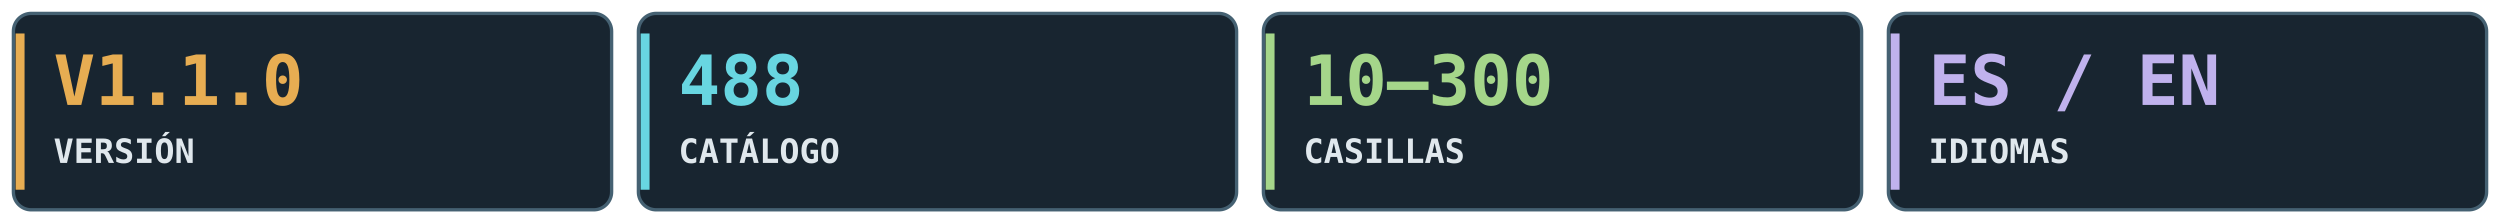
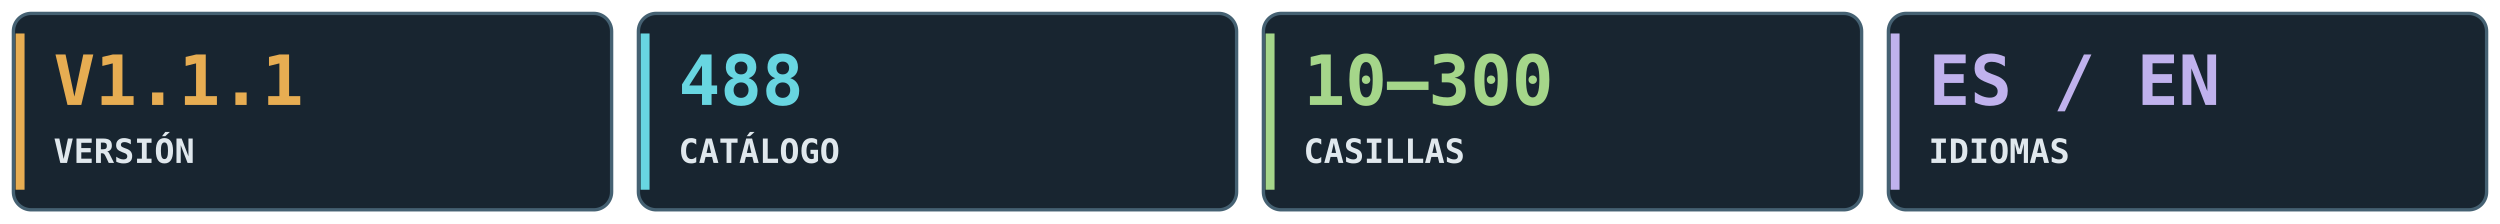
- <svg xmlns="http://www.w3.org/2000/svg" width="1120" height="100" viewBox="0 0 1120 100" role="img" aria-label="Versión 1.1.0, 488 entradas del catálogo, 10 a 300 casillas, español e inglés">
+ <svg xmlns="http://www.w3.org/2000/svg" width="1120" height="100" viewBox="0 0 1120 100" role="img" aria-label="Versión 1.1.1, 488 entradas del catálogo, 10 a 300 casillas, español e inglés">
  <g font-family="ui-monospace, SFMono-Regular, Consolas, monospace" font-weight="700">
    <g>
      <rect x="6" y="6" width="268" height="88" rx="8" fill="#182530" stroke="#456172" stroke-width="1.5" />
      <path d="M9 15v70" stroke="#e7ad52" stroke-width="4" />
-       <text x="24" y="47" fill="#e7ad52" font-size="31">V1.1.0</text>
+       <text x="24" y="47" fill="#e7ad52" font-size="31">V1.1.1</text>
      <text x="24" y="73" fill="#e0e8ed" font-size="15">VERSIÓN</text>
    </g>
    <g>
      <rect x="286" y="6" width="268" height="88" rx="8" fill="#182530" stroke="#456172" stroke-width="1.5" />
      <path d="M289 15v70" stroke="#68d6e1" stroke-width="4" />
      <text x="304" y="47" fill="#68d6e1" font-size="31">488</text>
      <text x="304" y="73" fill="#e0e8ed" font-size="15">CATÁLOGO</text>
    </g>
    <g>
      <rect x="566" y="6" width="268" height="88" rx="8" fill="#182530" stroke="#456172" stroke-width="1.5" />
      <path d="M569 15v70" stroke="#a5d68a" stroke-width="4" />
      <text x="584" y="47" fill="#a5d68a" font-size="31">10–300</text>
      <text x="584" y="73" fill="#e0e8ed" font-size="15">CASILLAS</text>
    </g>
    <g>
      <rect x="846" y="6" width="268" height="88" rx="8" fill="#182530" stroke="#456172" stroke-width="1.5" />
      <path d="M849 15v70" stroke="#c0b2ed" stroke-width="4" />
      <text x="864" y="47" fill="#c0b2ed" font-size="31">ES / EN</text>
      <text x="864" y="73" fill="#e0e8ed" font-size="15">IDIOMAS</text>
    </g>
  </g>
</svg>
